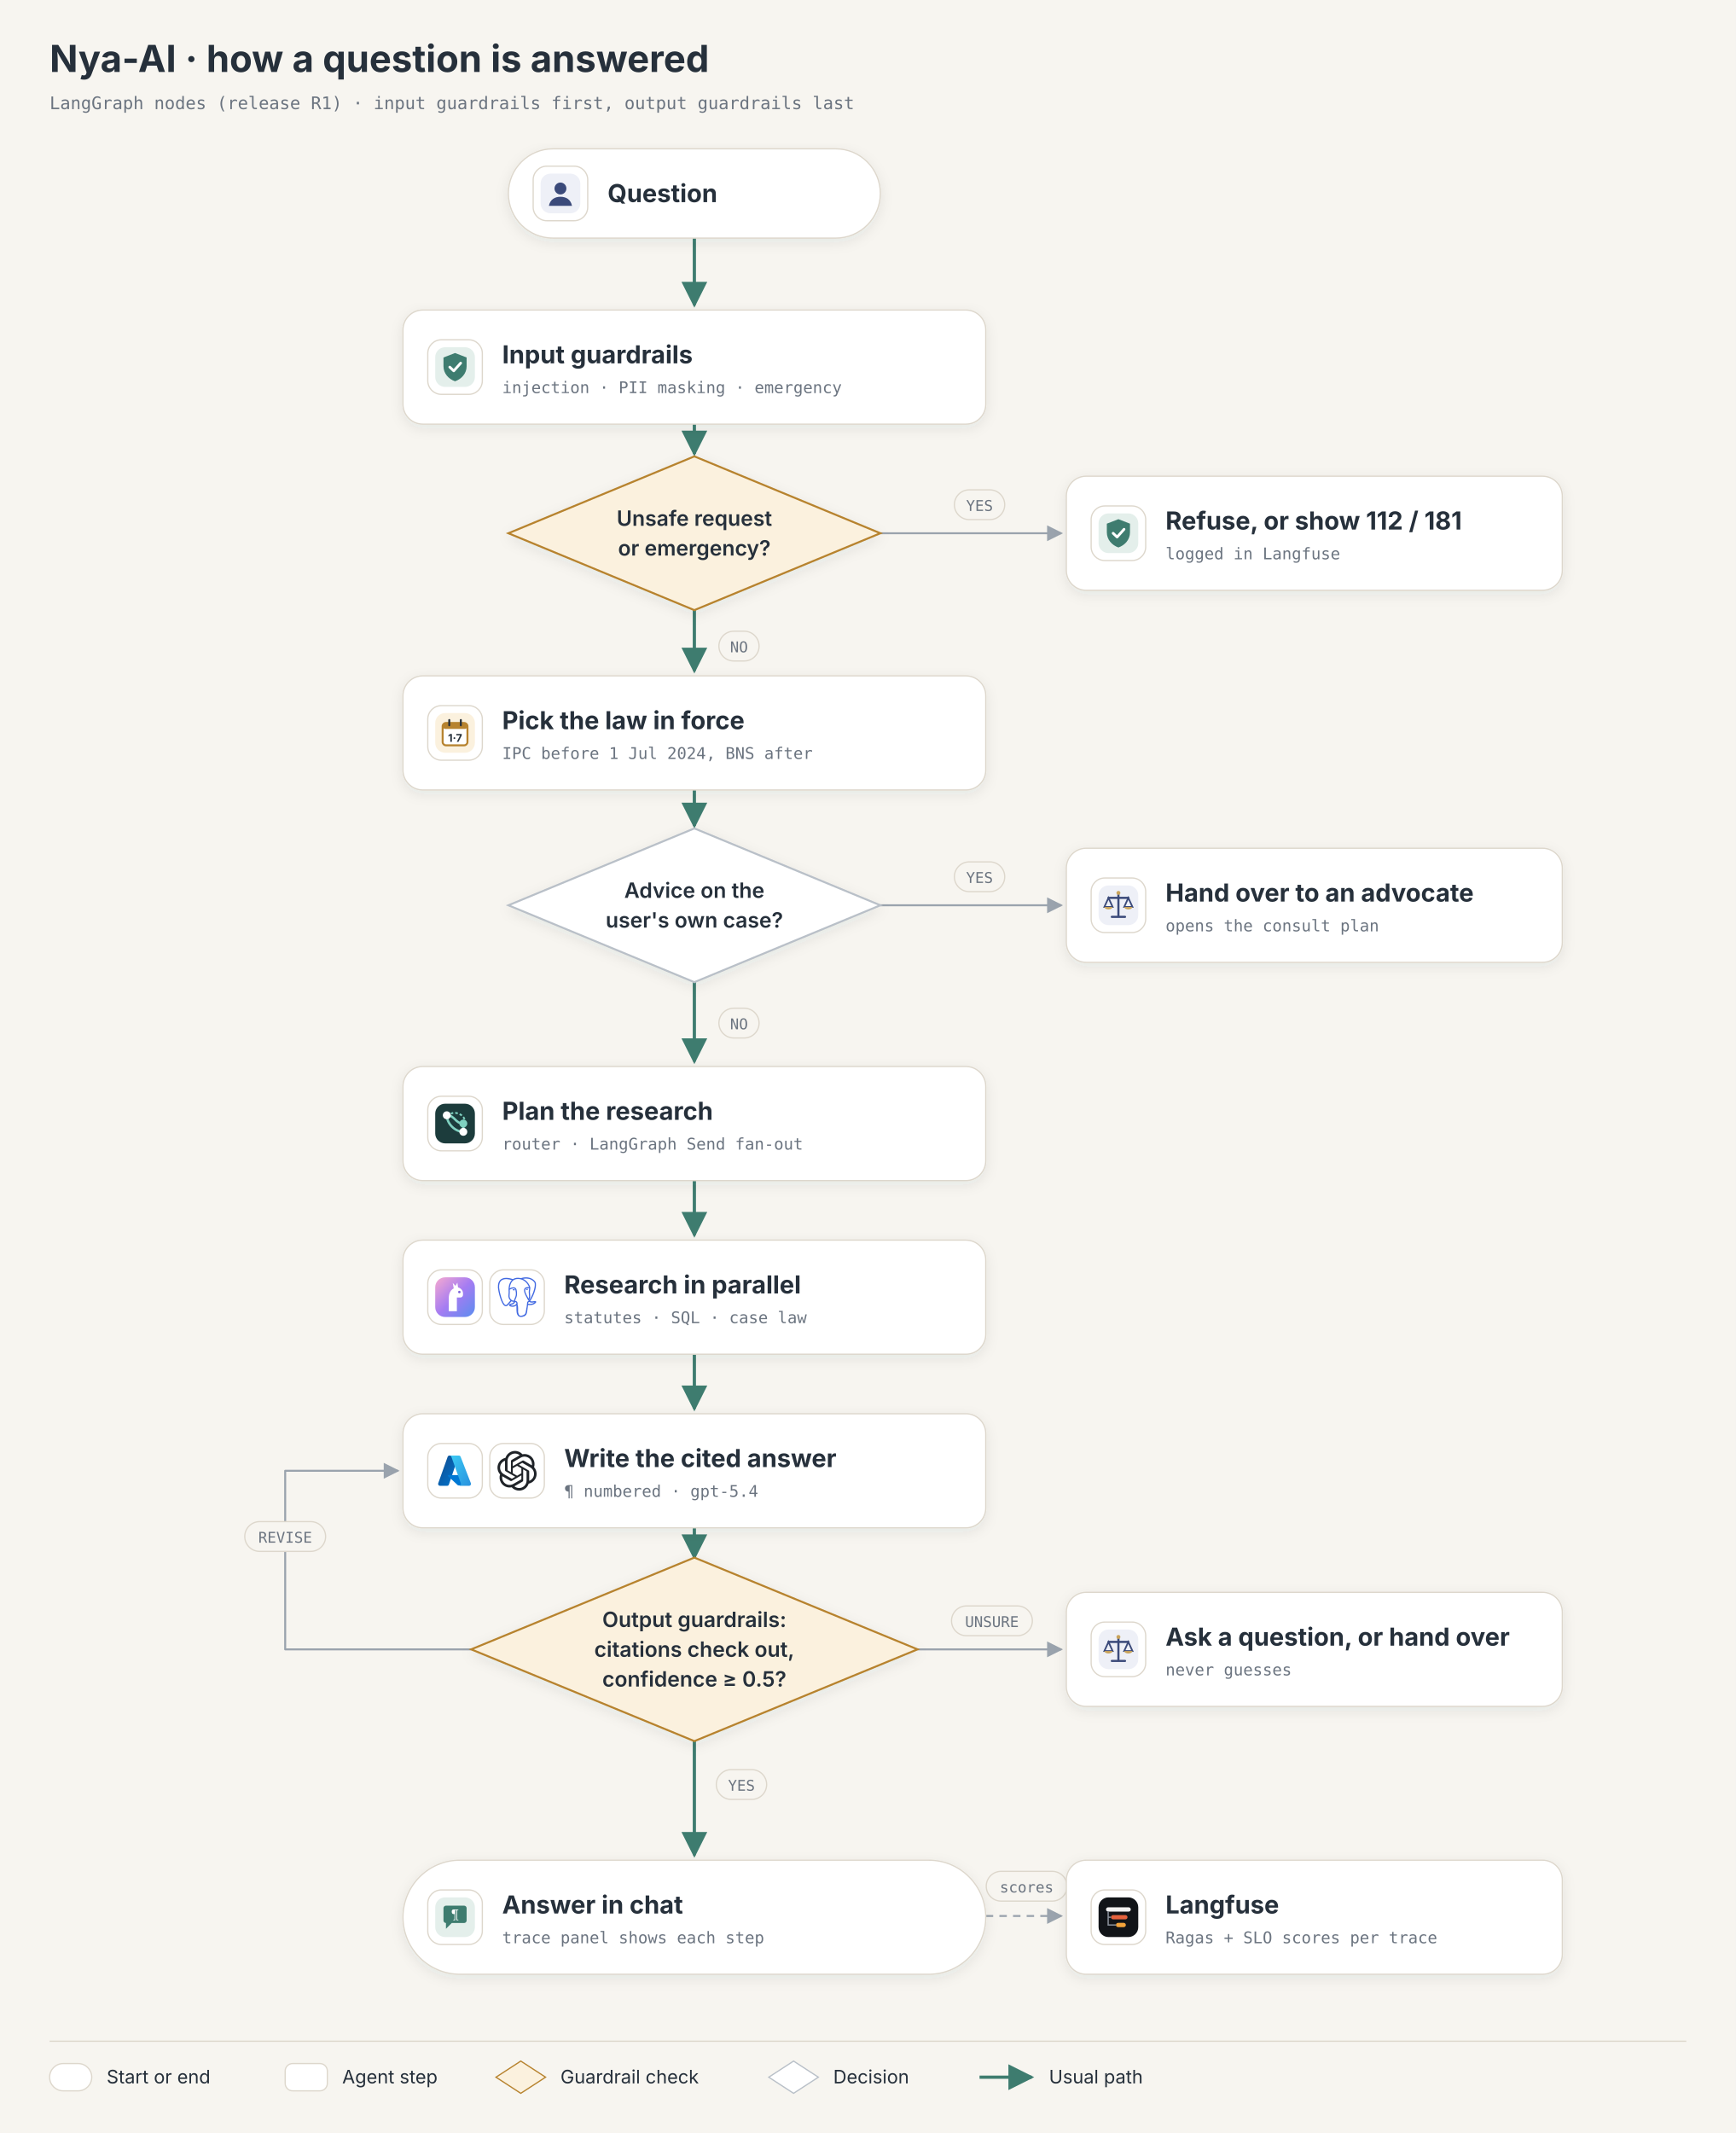
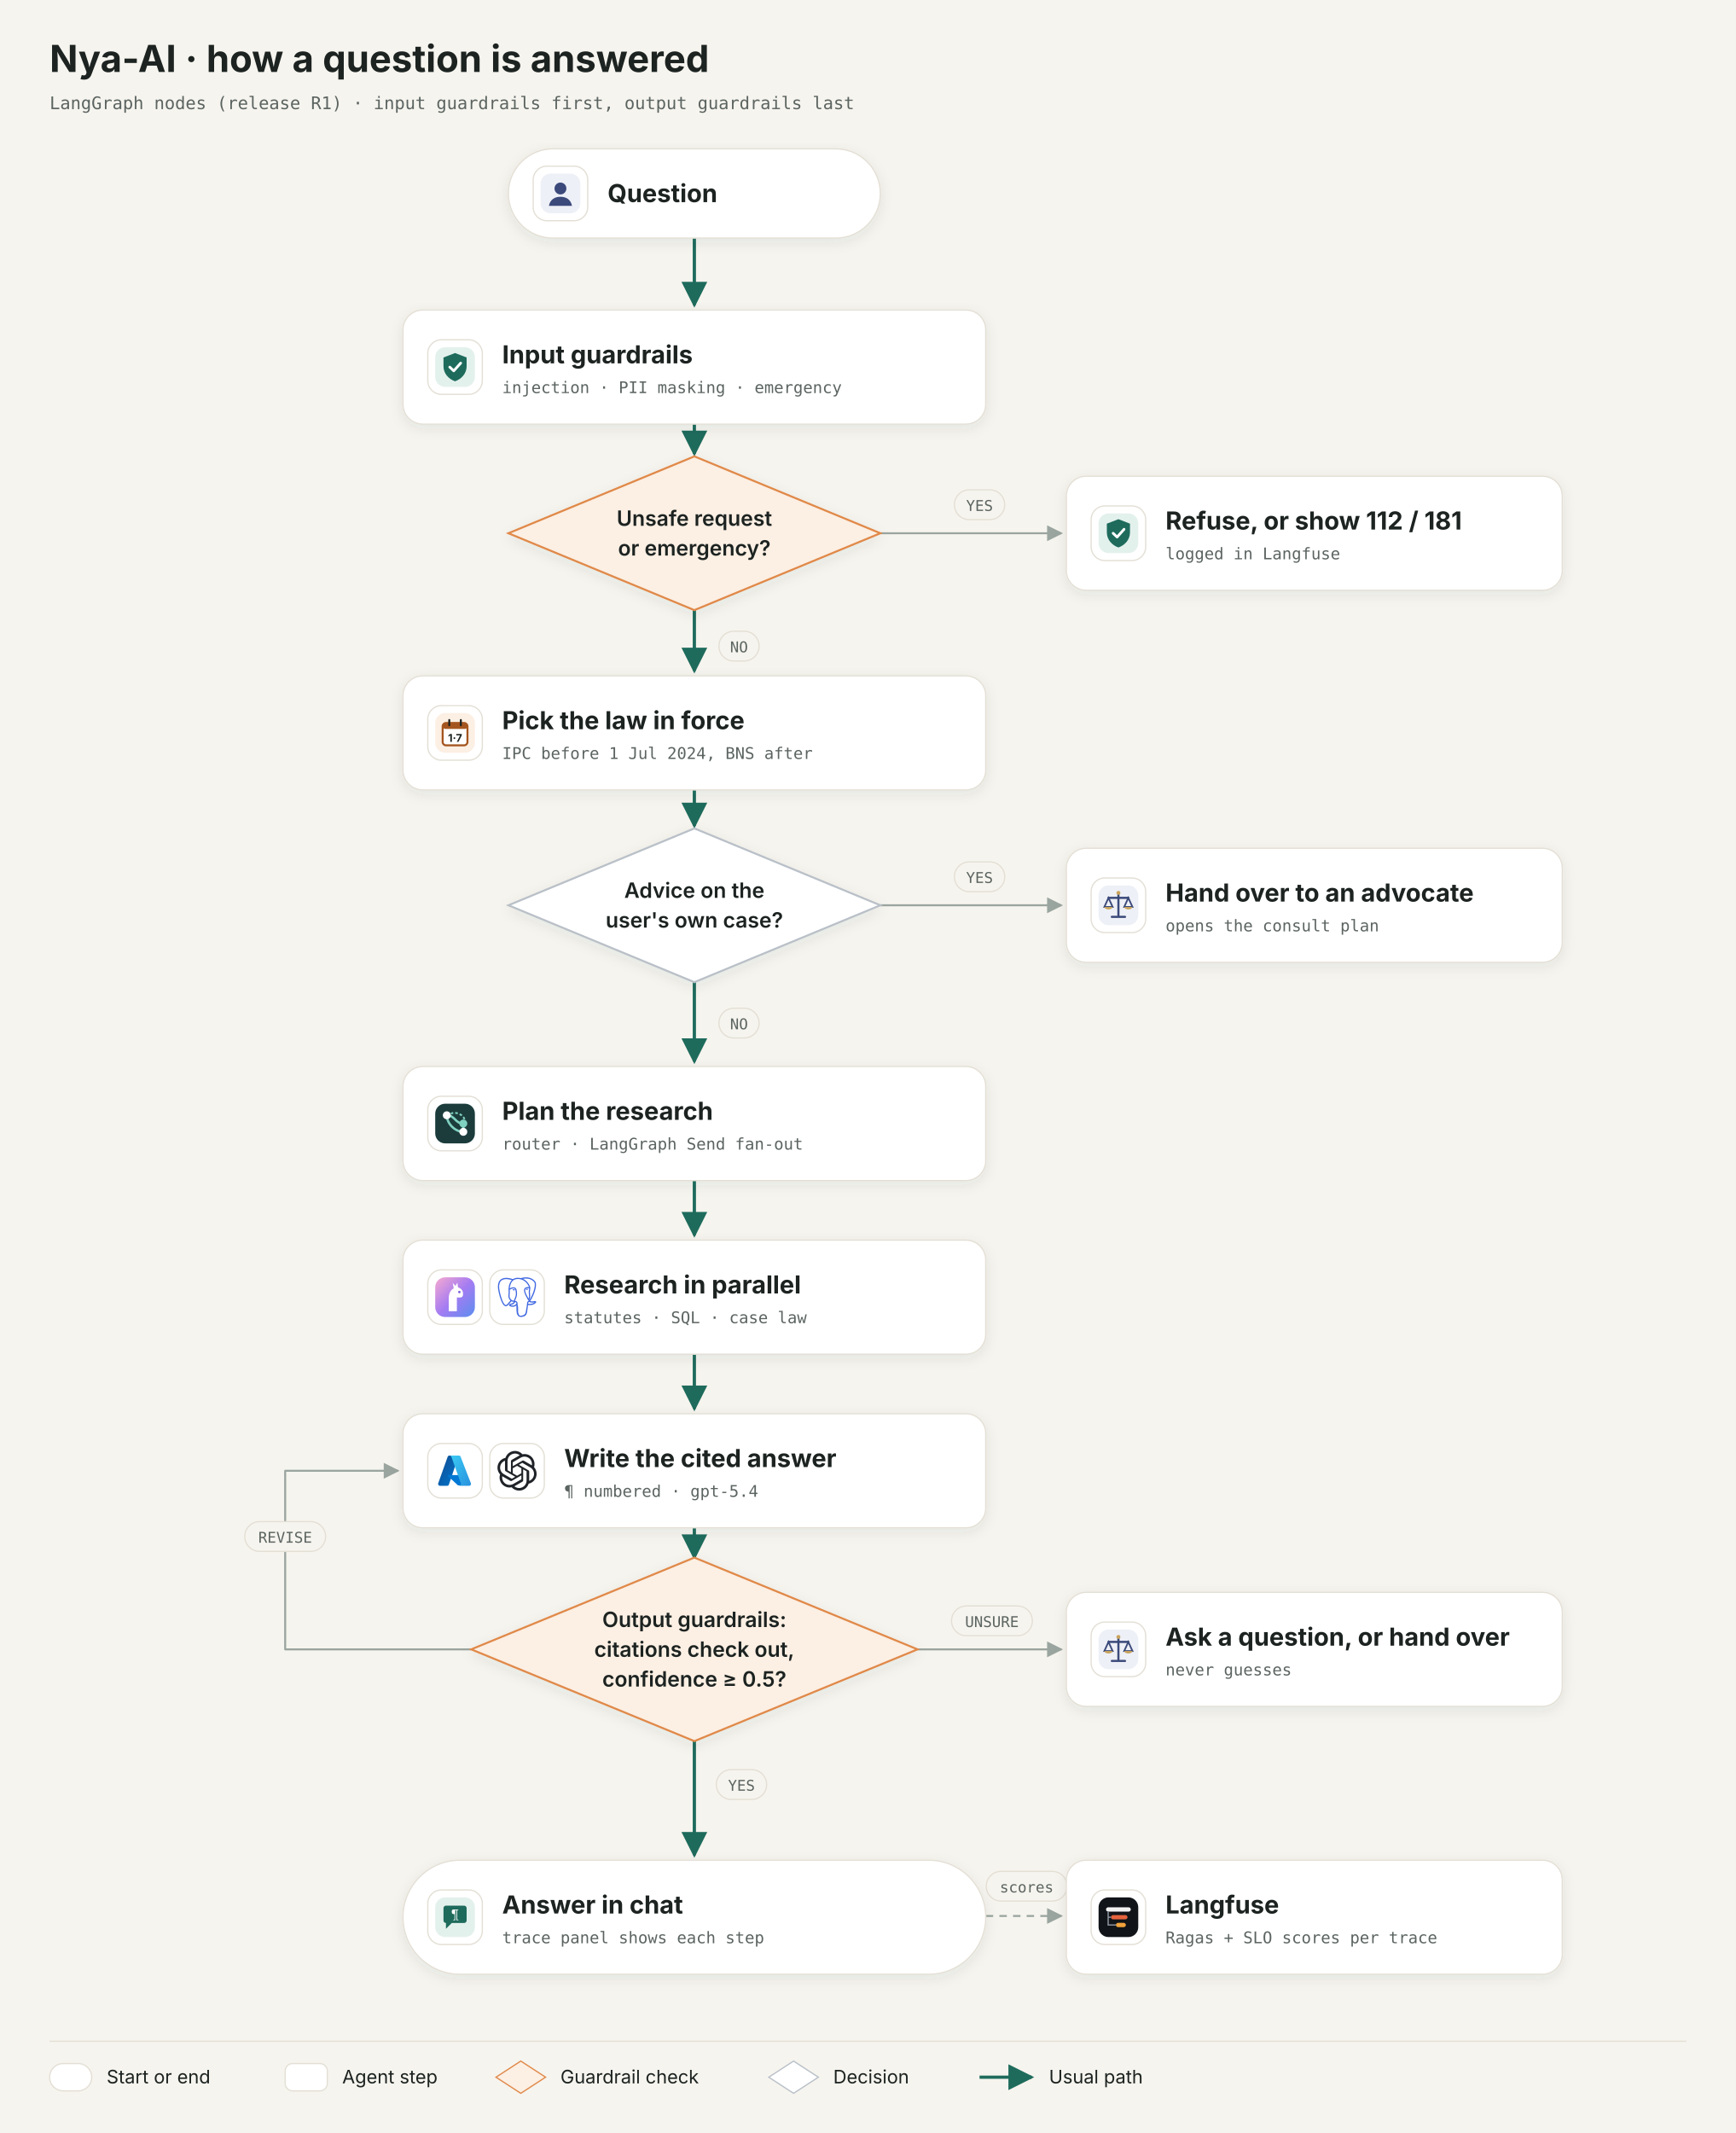
<svg xmlns="http://www.w3.org/2000/svg" viewBox="0 0 1400 1720" width="1400" height="1720" role="img" aria-label="Nya-AI answer workflow">
-   <rect width="1400" height="1720" fill="#F7F5F0" />
+   <rect width="1400" height="1720" fill="#F6F4EE" />
  <defs>
    <filter id="sh" x="-10%" y="-10%" width="120%" height="140%">
      <feDropShadow dx="0" dy="3" stdDeviation="5" flood-color="#2A3440" flood-opacity=".08" />
    </filter>
    <marker id="ah" viewBox="0 0 10 10" refX="9" refY="5" markerWidth="8" markerHeight="8" orient="auto-start-reverse">
-       <path d="M0 0 L10 5 L0 10 Z" fill="#9AA3AD" />
+       <path d="M0 0 L10 5 L0 10 Z" fill="#9AA5A0" />
    </marker>
    <marker id="ahs" viewBox="0 0 10 10" refX="9" refY="5" markerWidth="8" markerHeight="8" orient="auto-start-reverse">
-       <path d="M0 0 L10 5 L0 10 Z" fill="#3E7C6F" />
+       <path d="M0 0 L10 5 L0 10 Z" fill="#1E6B5C" />
    </marker>
  </defs>
-   <text x="40" y="58" font-family="'Figtree', 'Inter', system-ui, sans-serif" font-size="30" font-weight="700" fill="#26303B">Nya-AI · how a question is answered</text>
-   <text x="40" y="88" font-family="'JetBrains Mono', ui-monospace, monospace" font-size="14" fill="#6B7480">LangGraph nodes (release R1) · input guardrails first, output guardrails last</text>
-   <path d="M560,192 L560,246" fill="none" stroke="#3E7C6F" stroke-width="2.6" marker-end="url(#ahs)" stroke-linejoin="round" />
-   <path d="M560,342 L560,366" fill="none" stroke="#3E7C6F" stroke-width="2.6" marker-end="url(#ahs)" stroke-linejoin="round" />
-   <path d="M710,430 L856,430" fill="none" stroke="#9AA3AD" stroke-width="1.6" marker-end="url(#ah)" stroke-linejoin="round" />
-   <rect x="769.7" y="395" width="40.6" height="24" rx="12" fill="#F7F5F0" stroke="#DDD7CC" />
-   <text x="790" y="412" text-anchor="middle" font-family="'JetBrains Mono', ui-monospace, monospace" font-size="12" fill="#6B7480">YES</text>
-   <path d="M560,492 L560,541" fill="none" stroke="#3E7C6F" stroke-width="2.6" marker-end="url(#ahs)" stroke-linejoin="round" />
-   <rect x="579.8" y="509" width="32.4" height="24" rx="12" fill="#F7F5F0" stroke="#DDD7CC" />
-   <text x="596" y="526" text-anchor="middle" font-family="'JetBrains Mono', ui-monospace, monospace" font-size="12" fill="#6B7480">NO</text>
-   <path d="M710,730 L856,730" fill="none" stroke="#9AA3AD" stroke-width="1.6" marker-end="url(#ah)" stroke-linejoin="round" />
-   <rect x="769.7" y="695" width="40.6" height="24" rx="12" fill="#F7F5F0" stroke="#DDD7CC" />
-   <text x="790" y="712" text-anchor="middle" font-family="'JetBrains Mono', ui-monospace, monospace" font-size="12" fill="#6B7480">YES</text>
-   <path d="M560,637 L560,666" fill="none" stroke="#3E7C6F" stroke-width="2.6" marker-end="url(#ahs)" stroke-linejoin="round" />
-   <path d="M560,790 L560,856" fill="none" stroke="#3E7C6F" stroke-width="2.6" marker-end="url(#ahs)" stroke-linejoin="round" />
-   <rect x="579.8" y="813" width="32.4" height="24" rx="12" fill="#F7F5F0" stroke="#DDD7CC" />
-   <text x="596" y="830" text-anchor="middle" font-family="'JetBrains Mono', ui-monospace, monospace" font-size="12" fill="#6B7480">NO</text>
-   <path d="M560,952 L560,996" fill="none" stroke="#3E7C6F" stroke-width="2.6" marker-end="url(#ahs)" stroke-linejoin="round" />
-   <path d="M560,1092 L560,1136" fill="none" stroke="#3E7C6F" stroke-width="2.6" marker-end="url(#ahs)" stroke-linejoin="round" />
-   <path d="M560,1232 L560,1256" fill="none" stroke="#3E7C6F" stroke-width="2.6" marker-end="url(#ahs)" stroke-linejoin="round" />
-   <path d="M380,1330 L230,1330 L230,1186.0 L321.0,1186.0" fill="none" stroke="#9AA3AD" stroke-width="1.6" marker-end="url(#ah)" stroke-linejoin="round" />
-   <rect x="197.4" y="1227" width="65.2" height="24" rx="12" fill="#F7F5F0" stroke="#DDD7CC" />
-   <text x="230" y="1244" text-anchor="middle" font-family="'JetBrains Mono', ui-monospace, monospace" font-size="12" fill="#6B7480">REVISE</text>
-   <path d="M560,1404 L560,1496" fill="none" stroke="#3E7C6F" stroke-width="2.6" marker-end="url(#ahs)" stroke-linejoin="round" />
-   <rect x="577.7" y="1427" width="40.6" height="24" rx="12" fill="#F7F5F0" stroke="#DDD7CC" />
-   <text x="598" y="1444" text-anchor="middle" font-family="'JetBrains Mono', ui-monospace, monospace" font-size="12" fill="#6B7480">YES</text>
-   <path d="M740,1330 L856,1330" fill="none" stroke="#9AA3AD" stroke-width="1.6" marker-end="url(#ah)" stroke-linejoin="round" />
-   <rect x="767.4" y="1295" width="65.2" height="24" rx="12" fill="#F7F5F0" stroke="#DDD7CC" />
-   <text x="800" y="1312" text-anchor="middle" font-family="'JetBrains Mono', ui-monospace, monospace" font-size="12" fill="#6B7480">UNSURE</text>
-   <path d="M795.0,1545 L856,1545" fill="none" stroke="#9AA3AD" stroke-width="1.6" stroke-dasharray="6 5" marker-end="url(#ah)" stroke-linejoin="round" />
-   <rect x="795.4" y="1509" width="65.2" height="24" rx="12" fill="#F7F5F0" stroke="#DDD7CC" />
-   <text x="828" y="1526" text-anchor="middle" font-family="'JetBrains Mono', ui-monospace, monospace" font-size="12" fill="#6B7480">scores</text>
-   <rect x="410.0" y="120" width="300" height="72" rx="36.0" fill="#FFFFFF" stroke="#DDD7CC" filter="url(#sh)" />
+   <text x="40" y="58" font-family="'Figtree', 'Inter', system-ui, sans-serif" font-size="30" font-weight="700" fill="#1C2321">Nya-AI · how a question is answered</text>
+   <text x="40" y="88" font-family="'JetBrains Mono', ui-monospace, monospace" font-size="14" fill="#5B6461">LangGraph nodes (release R1) · input guardrails first, output guardrails last</text>
+   <path d="M560,192 L560,246" fill="none" stroke="#1E6B5C" stroke-width="2.6" marker-end="url(#ahs)" stroke-linejoin="round" />
+   <path d="M560,342 L560,366" fill="none" stroke="#1E6B5C" stroke-width="2.6" marker-end="url(#ahs)" stroke-linejoin="round" />
+   <path d="M710,430 L856,430" fill="none" stroke="#9AA5A0" stroke-width="1.6" marker-end="url(#ah)" stroke-linejoin="round" />
+   <rect x="769.7" y="395" width="40.6" height="24" rx="12" fill="#F6F4EE" stroke="#E3DFD5" />
+   <text x="790" y="412" text-anchor="middle" font-family="'JetBrains Mono', ui-monospace, monospace" font-size="12" fill="#5B6461">YES</text>
+   <path d="M560,492 L560,541" fill="none" stroke="#1E6B5C" stroke-width="2.6" marker-end="url(#ahs)" stroke-linejoin="round" />
+   <rect x="579.8" y="509" width="32.4" height="24" rx="12" fill="#F6F4EE" stroke="#E3DFD5" />
+   <text x="596" y="526" text-anchor="middle" font-family="'JetBrains Mono', ui-monospace, monospace" font-size="12" fill="#5B6461">NO</text>
+   <path d="M710,730 L856,730" fill="none" stroke="#9AA5A0" stroke-width="1.6" marker-end="url(#ah)" stroke-linejoin="round" />
+   <rect x="769.7" y="695" width="40.6" height="24" rx="12" fill="#F6F4EE" stroke="#E3DFD5" />
+   <text x="790" y="712" text-anchor="middle" font-family="'JetBrains Mono', ui-monospace, monospace" font-size="12" fill="#5B6461">YES</text>
+   <path d="M560,637 L560,666" fill="none" stroke="#1E6B5C" stroke-width="2.6" marker-end="url(#ahs)" stroke-linejoin="round" />
+   <path d="M560,790 L560,856" fill="none" stroke="#1E6B5C" stroke-width="2.6" marker-end="url(#ahs)" stroke-linejoin="round" />
+   <rect x="579.8" y="813" width="32.4" height="24" rx="12" fill="#F6F4EE" stroke="#E3DFD5" />
+   <text x="596" y="830" text-anchor="middle" font-family="'JetBrains Mono', ui-monospace, monospace" font-size="12" fill="#5B6461">NO</text>
+   <path d="M560,952 L560,996" fill="none" stroke="#1E6B5C" stroke-width="2.6" marker-end="url(#ahs)" stroke-linejoin="round" />
+   <path d="M560,1092 L560,1136" fill="none" stroke="#1E6B5C" stroke-width="2.6" marker-end="url(#ahs)" stroke-linejoin="round" />
+   <path d="M560,1232 L560,1256" fill="none" stroke="#1E6B5C" stroke-width="2.6" marker-end="url(#ahs)" stroke-linejoin="round" />
+   <path d="M380,1330 L230,1330 L230,1186.0 L321.0,1186.0" fill="none" stroke="#9AA5A0" stroke-width="1.6" marker-end="url(#ah)" stroke-linejoin="round" />
+   <rect x="197.4" y="1227" width="65.2" height="24" rx="12" fill="#F6F4EE" stroke="#E3DFD5" />
+   <text x="230" y="1244" text-anchor="middle" font-family="'JetBrains Mono', ui-monospace, monospace" font-size="12" fill="#5B6461">REVISE</text>
+   <path d="M560,1404 L560,1496" fill="none" stroke="#1E6B5C" stroke-width="2.6" marker-end="url(#ahs)" stroke-linejoin="round" />
+   <rect x="577.7" y="1427" width="40.6" height="24" rx="12" fill="#F6F4EE" stroke="#E3DFD5" />
+   <text x="598" y="1444" text-anchor="middle" font-family="'JetBrains Mono', ui-monospace, monospace" font-size="12" fill="#5B6461">YES</text>
+   <path d="M740,1330 L856,1330" fill="none" stroke="#9AA5A0" stroke-width="1.6" marker-end="url(#ah)" stroke-linejoin="round" />
+   <rect x="767.4" y="1295" width="65.2" height="24" rx="12" fill="#F6F4EE" stroke="#E3DFD5" />
+   <text x="800" y="1312" text-anchor="middle" font-family="'JetBrains Mono', ui-monospace, monospace" font-size="12" fill="#5B6461">UNSURE</text>
+   <path d="M795.0,1545 L856,1545" fill="none" stroke="#9AA5A0" stroke-width="1.6" stroke-dasharray="6 5" marker-end="url(#ah)" stroke-linejoin="round" />
+   <rect x="795.4" y="1509" width="65.2" height="24" rx="12" fill="#F6F4EE" stroke="#E3DFD5" />
+   <text x="828" y="1526" text-anchor="middle" font-family="'JetBrains Mono', ui-monospace, monospace" font-size="12" fill="#5B6461">scores</text>
+   <rect x="410.0" y="120" width="300" height="72" rx="36.0" fill="#FFFFFF" stroke="#E3DFD5" filter="url(#sh)" />
  <g transform="translate(430.0,134.0)">
-     <rect width="44" height="44" rx="11" fill="#FFFFFF" stroke="#DDD7CC" />
+     <rect width="44" height="44" rx="11" fill="#FFFFFF" stroke="#E3DFD5" />
    <g transform="translate(6,6)">
      <g transform="translate(0,0) scale(1.333333)">
        <rect width="24" height="24" rx="6" fill="#EEF0F7" />
        <circle cx="12" cy="9" r="3.6" fill="#3B4A7A" />
        <path d="M5 19.5 C5.8 15.6 8.6 14 12 14 C15.4 14 18.2 15.6 19 19.5 Z" fill="#3B4A7A" />
      </g>
    </g>
  </g>
-   <text x="490.0" y="163.0" font-family="'Figtree', 'Inter', system-ui, sans-serif" font-size="20" font-weight="650" fill="#26303B">Question</text>
-   <rect x="325.0" y="250" width="470" height="92" rx="16" fill="#FFFFFF" stroke="#DDD7CC" filter="url(#sh)" />
+   <text x="490.0" y="163.0" font-family="'Figtree', 'Inter', system-ui, sans-serif" font-size="20" font-weight="650" fill="#1C2321">Question</text>
+   <rect x="325.0" y="250" width="470" height="92" rx="16" fill="#FFFFFF" stroke="#E3DFD5" filter="url(#sh)" />
  <g transform="translate(345.0,274.0)">
-     <rect width="44" height="44" rx="11" fill="#FFFFFF" stroke="#DDD7CC" />
-     <g transform="translate(6,6)">
-       <g transform="translate(0,0) scale(1.333333)">
-         <rect width="24" height="24" rx="6" fill="#E4EFEB" />
-         <path d="M12 3.5 L19 6.2 V11.5 C19 15.8 16 19.2 12 20.6 C8 19.2 5 15.8 5 11.5 V6.2 Z" fill="#3E7C6F" />
+     <rect width="44" height="44" rx="11" fill="#FFFFFF" stroke="#E3DFD5" />
+     <g transform="translate(6,6)">
+       <g transform="translate(0,0) scale(1.333333)">
+         <rect width="24" height="24" rx="6" fill="#E3F1EC" />
+         <path d="M12 3.5 L19 6.2 V11.5 C19 15.8 16 19.2 12 20.6 C8 19.2 5 15.8 5 11.5 V6.2 Z" fill="#1E6B5C" />
        <path d="M8.8 12 L11.2 14.3 L15.4 9.6" stroke="#FFFFFF" stroke-width="1.6" fill="none" stroke-linecap="round" stroke-linejoin="round" />
      </g>
    </g>
  </g>
-   <text x="405.0" y="293.0" font-family="'Figtree', 'Inter', system-ui, sans-serif" font-size="20" font-weight="650" fill="#26303B">Input guardrails</text>
-   <text x="405.0" y="317.0" font-family="'JetBrains Mono', ui-monospace, monospace" font-size="13" fill="#6B7480">injection · PII masking · emergency</text>
-   <polygon points="560,368.0 710.0,430 560,492.0 410.0,430" fill="#FBF1DE" stroke="#B7832F" stroke-width="1.6" filter="url(#sh)" />
-   <text x="560" y="424" text-anchor="middle" font-family="'Figtree', 'Inter', system-ui, sans-serif" font-size="17" font-weight="600" fill="#26303B">Unsafe request</text>
-   <text x="560" y="448" text-anchor="middle" font-family="'Figtree', 'Inter', system-ui, sans-serif" font-size="17" font-weight="600" fill="#26303B">or emergency?</text>
-   <rect x="325.0" y="545" width="470" height="92" rx="16" fill="#FFFFFF" stroke="#DDD7CC" filter="url(#sh)" />
+   <text x="405.0" y="293.0" font-family="'Figtree', 'Inter', system-ui, sans-serif" font-size="20" font-weight="650" fill="#1C2321">Input guardrails</text>
+   <text x="405.0" y="317.0" font-family="'JetBrains Mono', ui-monospace, monospace" font-size="13" fill="#5B6461">injection · PII masking · emergency</text>
+   <polygon points="560,368.0 710.0,430 560,492.0 410.0,430" fill="#FCEFE3" stroke="#E0894A" stroke-width="1.6" filter="url(#sh)" />
+   <text x="560" y="424" text-anchor="middle" font-family="'Figtree', 'Inter', system-ui, sans-serif" font-size="17" font-weight="600" fill="#1C2321">Unsafe request</text>
+   <text x="560" y="448" text-anchor="middle" font-family="'Figtree', 'Inter', system-ui, sans-serif" font-size="17" font-weight="600" fill="#1C2321">or emergency?</text>
+   <rect x="325.0" y="545" width="470" height="92" rx="16" fill="#FFFFFF" stroke="#E3DFD5" filter="url(#sh)" />
  <g transform="translate(345.0,569.0)">
-     <rect width="44" height="44" rx="11" fill="#FFFFFF" stroke="#DDD7CC" />
-     <g transform="translate(6,6)">
-       <g transform="translate(0,0) scale(1.333333)">
-         <rect width="24" height="24" rx="6" fill="#FBF1DE" />
-         <rect x="4.5" y="6" width="15" height="13.5" rx="2" fill="#FFFFFF" stroke="#B7832F" stroke-width="1.2" />
-         <rect x="4.5" y="6" width="15" height="3.6" rx="1.6" fill="#B7832F" />
-         <line x1="8.5" y1="4.2" x2="8.5" y2="7.4" stroke="#26303B" stroke-width="1.2" stroke-linecap="round" />
-         <line x1="15.5" y1="4.2" x2="15.5" y2="7.4" stroke="#26303B" stroke-width="1.2" stroke-linecap="round" />
-         <text x="12" y="17.4" text-anchor="middle" font-family="'Figtree', 'Inter', system-ui, sans-serif" font-size="6.5" font-weight="700" fill="#26303B">1·7</text>
-       </g>
-     </g>
-   </g>
-   <text x="405.0" y="588.0" font-family="'Figtree', 'Inter', system-ui, sans-serif" font-size="20" font-weight="650" fill="#26303B">Pick the law in force</text>
-   <text x="405.0" y="612.0" font-family="'JetBrains Mono', ui-monospace, monospace" font-size="13" fill="#6B7480">IPC before 1 Jul 2024, BNS after</text>
+     <rect width="44" height="44" rx="11" fill="#FFFFFF" stroke="#E3DFD5" />
+     <g transform="translate(6,6)">
+       <g transform="translate(0,0) scale(1.333333)">
+         <rect width="24" height="24" rx="6" fill="#FCEFE3" />
+         <rect x="4.5" y="6" width="15" height="13.5" rx="2" fill="#FFFFFF" stroke="#A4551F" stroke-width="1.2" />
+         <rect x="4.5" y="6" width="15" height="3.6" rx="1.6" fill="#A4551F" />
+         <line x1="8.5" y1="4.2" x2="8.5" y2="7.4" stroke="#1C2321" stroke-width="1.2" stroke-linecap="round" />
+         <line x1="15.5" y1="4.2" x2="15.5" y2="7.4" stroke="#1C2321" stroke-width="1.2" stroke-linecap="round" />
+         <text x="12" y="17.4" text-anchor="middle" font-family="'Figtree', 'Inter', system-ui, sans-serif" font-size="6.5" font-weight="700" fill="#1C2321">1·7</text>
+       </g>
+     </g>
+   </g>
+   <text x="405.0" y="588.0" font-family="'Figtree', 'Inter', system-ui, sans-serif" font-size="20" font-weight="650" fill="#1C2321">Pick the law in force</text>
+   <text x="405.0" y="612.0" font-family="'JetBrains Mono', ui-monospace, monospace" font-size="13" fill="#5B6461">IPC before 1 Jul 2024, BNS after</text>
  <polygon points="560,668.0 710.0,730 560,792.0 410.0,730" fill="#FFFFFF" stroke="#B9C0C8" stroke-width="1.6" filter="url(#sh)" />
-   <text x="560" y="724" text-anchor="middle" font-family="'Figtree', 'Inter', system-ui, sans-serif" font-size="17" font-weight="600" fill="#26303B">Advice on the</text>
-   <text x="560" y="748" text-anchor="middle" font-family="'Figtree', 'Inter', system-ui, sans-serif" font-size="17" font-weight="600" fill="#26303B">user's own case?</text>
-   <rect x="325.0" y="860" width="470" height="92" rx="16" fill="#FFFFFF" stroke="#DDD7CC" filter="url(#sh)" />
+   <text x="560" y="724" text-anchor="middle" font-family="'Figtree', 'Inter', system-ui, sans-serif" font-size="17" font-weight="600" fill="#1C2321">Advice on the</text>
+   <text x="560" y="748" text-anchor="middle" font-family="'Figtree', 'Inter', system-ui, sans-serif" font-size="17" font-weight="600" fill="#1C2321">user's own case?</text>
+   <rect x="325.0" y="860" width="470" height="92" rx="16" fill="#FFFFFF" stroke="#E3DFD5" filter="url(#sh)" />
  <g transform="translate(345.0,884.0)">
-     <rect width="44" height="44" rx="11" fill="#FFFFFF" stroke="#DDD7CC" />
+     <rect width="44" height="44" rx="11" fill="#FFFFFF" stroke="#E3DFD5" />
    <g transform="translate(6,6)">
      <g transform="translate(0,0) scale(1.333333)">
        <rect width="24" height="24" rx="6" fill="#1C3C3C" />
        <path d="M7 7 C12 7 12 12 17 12 M7 7 C7 12 12 17 17 17 M17 12 L17 17" stroke="#7FD1C0" stroke-width="1.4" fill="none" />
        <path d="M17 12 C20 9 14 4 9.5 6" stroke="#7FD1C0" stroke-width="1.1" fill="none" stroke-dasharray="1.6 1.2" />
        <circle cx="7" cy="7" r="2.4" fill="#FFFFFF" />
        <circle cx="17" cy="12" r="2.4" fill="#7FD1C0" />
        <circle cx="17" cy="17" r="2.4" fill="#FFFFFF" />
      </g>
    </g>
  </g>
-   <text x="405.0" y="903.0" font-family="'Figtree', 'Inter', system-ui, sans-serif" font-size="20" font-weight="650" fill="#26303B">Plan the research</text>
-   <text x="405.0" y="927.0" font-family="'JetBrains Mono', ui-monospace, monospace" font-size="13" fill="#6B7480">router · LangGraph Send fan-out</text>
+   <text x="405.0" y="903.0" font-family="'Figtree', 'Inter', system-ui, sans-serif" font-size="20" font-weight="650" fill="#1C2321">Plan the research</text>
+   <text x="405.0" y="927.0" font-family="'JetBrains Mono', ui-monospace, monospace" font-size="13" fill="#5B6461">router · LangGraph Send fan-out</text>
  <g>
-     <rect x="325.0" y="1000" width="470" height="92" rx="16" fill="#FFFFFF" stroke="#DDD7CC" filter="url(#sh)" />
-     <text x="455.0" y="1043.0" font-family="'Figtree', 'Inter', system-ui, sans-serif" font-size="20" font-weight="650" fill="#26303B">Research in parallel</text>
-     <text x="455.0" y="1067.0" font-family="'JetBrains Mono', ui-monospace, monospace" font-size="13" fill="#6B7480">statutes · SQL · case law</text>
+     <rect x="325.0" y="1000" width="470" height="92" rx="16" fill="#FFFFFF" stroke="#E3DFD5" filter="url(#sh)" />
+     <text x="455.0" y="1043.0" font-family="'Figtree', 'Inter', system-ui, sans-serif" font-size="20" font-weight="650" fill="#1C2321">Research in parallel</text>
+     <text x="455.0" y="1067.0" font-family="'JetBrains Mono', ui-monospace, monospace" font-size="13" fill="#5B6461">statutes · SQL · case law</text>
    <g transform="translate(345.0,1024)">
      <g transform="translate(0,0)">
-         <rect width="44" height="44" rx="11" fill="#FFFFFF" stroke="#DDD7CC" />
+         <rect width="44" height="44" rx="11" fill="#FFFFFF" stroke="#E3DFD5" />
        <g transform="translate(6,6)">
          <g transform="translate(0,0) scale(1.333333)">
            <defs>
              <linearGradient id="llW" x1="0" y1="0" x2="1" y2="1">
                <stop offset="0" stop-color="#F6A9D0" />
                <stop offset=".5" stop-color="#A57CF2" />
                <stop offset="1" stop-color="#5B8DEF" />
              </linearGradient>
            </defs>
            <rect width="24" height="24" rx="6" fill="url(#llW)" />
            <path d="M8.2 20.5 V12.6 C8.2 9.6 9.4 7.6 11.2 6.7 L10.6 3.4 L12.3 5.2 L13.4 3.2 L13.8 6.1 C15.6 6.6 16.8 8 16.8 9.7 V10.6 C16.8 11.5 16.1 12.2 15.2 12.2 H13.1 V20.5 Z" fill="#FFFFFF" />
            <circle cx="14.6" cy="8.9" r=".75" fill="#7B61D9" />
          </g>
        </g>
      </g>
      <g transform="translate(50,0)">
-         <rect width="44" height="44" rx="11" fill="#FFFFFF" stroke="#DDD7CC" />
+         <rect width="44" height="44" rx="11" fill="#FFFFFF" stroke="#E3DFD5" />
        <g transform="translate(6,6)">
          <g transform="translate(0,0) scale(1.333333)">
            <path d="M23.559 14.723a.527.527 0 0 0-.056-.119c-.139-.263-.477-.342-1.007-.232-1.653.341-2.293.131-2.526-.019 1.342-2.048 2.445-4.522 3.041-6.83.271-1.051.798-3.524.122-4.732a1.564 1.564 0 0 0-.151-.235C21.693.909 19.801.025 17.51.001c-1.495-.016-2.771.346-3.116.479a9.449 9.449 0 0 0-.516-.082 8.044 8.044 0 0 0-1.311-.128c-1.182-.018-2.204.264-3.05.841-.857-.321-4.789-1.645-7.222.079C.936 2.153.309 3.873.43 6.304c.041.818.507 3.334 1.242 5.744.46 1.506.939 2.702 1.433 3.582.553.994 1.126 1.593 1.714 1.79.447.149 1.133.144 1.858-.728.801-.964 1.59-1.826 1.945-2.207.435.235.906.362 1.39.377a.057.057 0 0 0 0.0.004 11.031 11.031 0 0 0-.247.305c-.339.43-.409.52-1.5.744-.31.064-1.134.234-1.146.811-.003.122.033.231.092.327.227.423.922.61 1.015.633 1.335.334 2.504.092 3.371-.679-.017 2.231.077 4.417.345 5.087.221.553.762 1.905 2.469 1.904.251 0 .526-.029.83-.094 1.782-.382 2.556-1.17 2.855-2.906.15-.871.402-2.875.539-4.101.017-.07.036-.121.057-.136.001-.001.07-.047.427.031a.367.367 0 0 0 .044.007l.254.022.015.001c.847.038 1.911-.143 2.531-.431.644-.299 1.806-1.032 1.595-1.67zM2.371 11.877c-.744-2.436-1.178-4.885-1.212-5.572-.109-2.171.417-3.683 1.562-4.493 1.837-1.299 4.84-.541 6.108-.13-.003.003-.007.006-.01.009-2.024 2.044-1.976 5.536-1.971 5.75-0.0.082.007.199.016.359.035.587.1 1.68-.073 2.918-.161 1.15.194 2.276.973 3.089.081.084.165.163.252.237-.347.371-1.1 1.193-1.903 2.158-.568.682-.96.552-1.089.509-.392-.131-.813-.587-1.238-1.322-.48-.839-.964-2.032-1.415-3.513zm6.007 5.087c-.171-.043-.327-.113-.432-.177.089-.039.237-.09.483-.141 1.283-.264 1.482-.451 1.914-1.0.099-.126.212-.269.367-.443a.355.355 0 0 0 .074-.13c.171-.151.272-.11.437-.042.156.065.308.26.369.475.029.102.062.294-.045.444-.904 1.266-2.222 1.249-3.168 1.013zm2.094-3.988-.052.141c-.133.357-.257.688-.333 1.003-.667-.002-1.317-.287-1.81-.802-.628-.655-.913-1.566-.782-2.5.183-1.308.115-2.447.079-3.059-.005-.086-.009-.161-.012-.22.296-.262 1.666-.996 2.643-.772.446.102.718.406.831.928.585 2.704.077 3.831-.33 4.736-.084.187-.163.363-.231.545zm7.364 4.572c-.017.177-.036.376-.062.596l-.146.438a.355.355 0 0 0-.018.108c-.006.475-.054.649-.115.869-.063.229-.135.489-.179 1.058-.11 1.414-.878 2.227-2.417 2.557-1.516.325-1.784-.497-2.021-1.222a6.582 6.582 0 0 0-.077-.227c-.215-.586-.191-1.412-.157-2.555.017-.561-.025-1.901-.33-2.646.004-.293.011-.591.019-.892a.353.353 0 0 0-.015-.113 1.493 1.493 0 0 0-.044-.208c-.123-.428-.421-.787-.78-.935-.142-.059-.404-.167-.718-.087.067-.276.183-.588.309-.925l.053-.142c.059-.16.134-.326.213-.501.426-.948 1.011-2.245.377-5.177-.237-1.098-1.03-1.634-2.232-1.51-.721.075-1.38.365-1.709.532a5.672 5.672 0 0 0-.196.104c.092-1.106.439-3.174 1.736-4.482a4.031 4.031 0 0 1 .303-.276.353.353 0 0 0 .145-.064c.752-.571 1.694-.851 2.802-.833.409.007.802.034 1.174.081 1.939.354 3.244 1.447 4.036 2.383.814.962 1.255 1.931 1.431 2.454-1.323-.135-2.223.127-2.68.779-.993 1.419.543 4.173 1.281 5.496.135.243.252.452.289.541.24.583.551.971.779 1.255.07.087.137.171.189.245-.401.116-1.121.383-1.055 1.717-.012.156-.042.447-.083.815-.046.208-.07.46-.099.766zm.89-1.621c-.041-.832.269-.918.597-1.01a2.857 2.857 0 0 0 .135-.041 1.202 1.202 0 0 0 .134.103c.57.377 1.582.421 3.007.134-.202.177-.519.399-.953.601-.41.19-1.096.333-1.747.364-.72.034-1.086-.081-1.172-.151zm.57-9.271c-.006.351-.054.669-.105 1.002-.055.358-.112.727-.126 1.176-.014.437.04.891.093 1.33.107.887.216 1.8-.207 2.701a3.527 3.527 0 0 1-.188-.386c-.053-.128-.167-.333-.325-.616-.616-1.104-2.057-3.69-1.319-4.745.38-.543 1.341-.566 2.178-.463zm.228 7.014a12.376 12.376 0 0 0-.085-.107l-.035-.044c.726-1.2.584-2.386.458-3.438-.052-.432-.101-.84-.088-1.223.013-.406.067-.754.118-1.091.064-.415.129-.844.111-1.351.013-.053.019-.116.012-.19-.046-.485-.6-1.938-1.729-3.253-.608-.707-1.49-1.497-2.689-2.039.525-.107 1.233-.203 2.024-.186 2.051.046 3.675.814 4.824 2.282a.908.908 0 0 1 .067.1c.723 1.356-.276 6.275-2.987 10.54zm-8.817-6.116c-.025.179-.309.422-.621.422a.582.582 0 0 1-.081-.006c-.187-.026-.377-.144-.506-.316-.046-.06-.12-.178-.105-.284.005-.04.026-.099.092-.149.118-.089.352-.123.61-.087.316.044.643.194.611.419zm7.931-.411c.011.079-.049.201-.153.31-.068.072-.212.196-.408.223a.546.546 0 0 1-.075.005c-.293 0-.541-.234-.561-.372-.024-.176.264-.311.561-.352.297-.041.611.009.636.185z" fill="#4169E1" />
          </g>
        </g>
      </g>
    </g>
  </g>
  <g>
-     <rect x="325.0" y="1140" width="470" height="92" rx="16" fill="#FFFFFF" stroke="#DDD7CC" filter="url(#sh)" />
-     <text x="455.0" y="1183.0" font-family="'Figtree', 'Inter', system-ui, sans-serif" font-size="20" font-weight="650" fill="#26303B">Write the cited answer</text>
-     <text x="455.0" y="1207.0" font-family="'JetBrains Mono', ui-monospace, monospace" font-size="13" fill="#6B7480">¶ numbered · gpt-5.4</text>
+     <rect x="325.0" y="1140" width="470" height="92" rx="16" fill="#FFFFFF" stroke="#E3DFD5" filter="url(#sh)" />
+     <text x="455.0" y="1183.0" font-family="'Figtree', 'Inter', system-ui, sans-serif" font-size="20" font-weight="650" fill="#1C2321">Write the cited answer</text>
+     <text x="455.0" y="1207.0" font-family="'JetBrains Mono', ui-monospace, monospace" font-size="13" fill="#5B6461">¶ numbered · gpt-5.4</text>
    <g transform="translate(345.0,1164)">
      <g transform="translate(0,0)">
-         <rect width="44" height="44" rx="11" fill="#FFFFFF" stroke="#DDD7CC" />
+         <rect width="44" height="44" rx="11" fill="#FFFFFF" stroke="#E3DFD5" />
        <g transform="translate(6,6)">
          <g transform="translate(0,0) scale(1.333333)">
            <defs>
              <linearGradient id="azW" x1="0" y1="0" x2="1" y2="1">
                <stop offset="0" stop-color="#114A8B" />
                <stop offset="1" stop-color="#0078D4" />
              </linearGradient>
              <linearGradient id="azWb" x1="0" y1="0" x2="1" y2="1">
                <stop offset="0" stop-color="#3CCBF4" />
                <stop offset="1" stop-color="#2892DF" />
              </linearGradient>
            </defs>
            <path d="M8.6 2.8 H14.2 L8.3 20.3 C8.15 20.8 7.7 21.1 7.2 21.1 H2.9 C2.1 21.1 1.55 20.3 1.8 19.6 L7.5 3.6 C7.65 3.1 8.1 2.8 8.6 2.8 Z" fill="url(#azW)" />
            <path d="M16.9 14.6 H8.1 C7.75 14.6 7.6 15.05 7.85 15.3 L13.5 20.6 C13.7 20.75 13.9 20.85 14.15 20.85 H19.1 Z" fill="#0078D4" />
            <path d="M15.4 3.6 C15.25 3.1 14.8 2.8 14.3 2.8 H8.7 C9.2 2.8 9.65 3.1 9.8 3.6 L15.5 19.6 C15.75 20.3 15.2 21.1 14.4 21.1 H20.5 C21.3 21.1 21.85 20.3 21.6 19.6 Z" fill="url(#azWb)" />
          </g>
        </g>
      </g>
      <g transform="translate(50,0)">
-         <rect width="44" height="44" rx="11" fill="#FFFFFF" stroke="#DDD7CC" />
+         <rect width="44" height="44" rx="11" fill="#FFFFFF" stroke="#E3DFD5" />
        <g transform="translate(6,6)">
          <g transform="translate(0,0) scale(1.333333)">
            <path d="M22.282 9.821a5.985 5.985 0 0 0-.516-4.911 6.046 6.046 0 0 0-6.51-2.9A6.065 6.065 0 0 0 4.981 4.182a5.985 5.985 0 0 0-3.998 2.9 6.046 6.046 0 0 0 .743 7.097 5.98 5.98 0 0 0 .511 4.911 6.051 6.051 0 0 0 6.515 2.9A5.985 5.985 0 0 0 13.26 24a6.056 6.056 0 0 0 5.772-4.206 5.989 5.989 0 0 0 3.998-2.9 6.056 6.056 0 0 0-.748-7.073zm-9.022 12.608a4.476 4.476 0 0 1-2.876-1.041l.142-.08 4.778-2.758a.795.795 0 0 0 .393-.681v-6.737l2.02 1.169a.071.071 0 0 1 .038.052v5.583a4.504 4.504 0 0 1-4.495 4.494zm-9.661-4.125a4.471 4.471 0 0 1-.535-3.014l.142.085 4.783 2.758a.771.771 0 0 0 .781 0l5.843-3.369v2.332a.08.08 0 0 1-.033.061L9.74 19.95a4.499 4.499 0 0 1-6.141-1.646zM2.341 7.896a4.485 4.485 0 0 1 2.365-1.973V11.6a.766.766 0 0 0 .388.676l5.814 3.354-2.02 1.169a.076.076 0 0 1-.071 0l-4.83-2.787A4.504 4.504 0 0 1 2.341 7.872zm16.596 3.856L13.104 8.364 15.119 7.2a.076.076 0 0 1 .071 0l4.83 2.791a4.494 4.494 0 0 1-.676 8.104v-5.677a.79.79 0 0 0-.407-.667zm2.011-3.023l-.142-.085-4.774-2.782a.776.776 0 0 0-.785 0L9.409 9.23V6.897a.066.066 0 0 1 .028-.061l4.83-2.787a4.499 4.499 0 0 1 6.68 4.66zM8.306 12.863l-2.02-1.164a.08.08 0 0 1-.038-.057V6.074a4.499 4.499 0 0 1 7.376-3.454l-.142.081L8.704 5.459a.795.795 0 0 0-.393.681zm1.098-2.365l2.602-1.5 2.607 1.5v2.999l-2.597 1.5-2.607-1.5Z" fill="#1F2328" />
          </g>
        </g>
      </g>
    </g>
  </g>
-   <polygon points="560,1256.0 740.0,1330 560,1404.0 380.0,1330" fill="#FBF1DE" stroke="#B7832F" stroke-width="1.6" filter="url(#sh)" />
-   <text x="560" y="1312" text-anchor="middle" font-family="'Figtree', 'Inter', system-ui, sans-serif" font-size="17" font-weight="600" fill="#26303B">Output guardrails:</text>
-   <text x="560" y="1336" text-anchor="middle" font-family="'Figtree', 'Inter', system-ui, sans-serif" font-size="17" font-weight="600" fill="#26303B">citations check out,</text>
-   <text x="560" y="1360" text-anchor="middle" font-family="'Figtree', 'Inter', system-ui, sans-serif" font-size="17" font-weight="600" fill="#26303B">confidence ≥ 0.5?</text>
-   <rect x="325.0" y="1500" width="470" height="92" rx="46.0" fill="#FFFFFF" stroke="#DDD7CC" filter="url(#sh)" />
+   <polygon points="560,1256.0 740.0,1330 560,1404.0 380.0,1330" fill="#FCEFE3" stroke="#E0894A" stroke-width="1.6" filter="url(#sh)" />
+   <text x="560" y="1312" text-anchor="middle" font-family="'Figtree', 'Inter', system-ui, sans-serif" font-size="17" font-weight="600" fill="#1C2321">Output guardrails:</text>
+   <text x="560" y="1336" text-anchor="middle" font-family="'Figtree', 'Inter', system-ui, sans-serif" font-size="17" font-weight="600" fill="#1C2321">citations check out,</text>
+   <text x="560" y="1360" text-anchor="middle" font-family="'Figtree', 'Inter', system-ui, sans-serif" font-size="17" font-weight="600" fill="#1C2321">confidence ≥ 0.5?</text>
+   <rect x="325.0" y="1500" width="470" height="92" rx="46.0" fill="#FFFFFF" stroke="#E3DFD5" filter="url(#sh)" />
  <g transform="translate(345.0,1524.0)">
-     <rect width="44" height="44" rx="11" fill="#FFFFFF" stroke="#DDD7CC" />
-     <g transform="translate(6,6)">
-       <g transform="translate(0,0) scale(1.333333)">
-         <rect width="24" height="24" rx="6" fill="#E4EFEB" />
-         <path d="M5 6.5 C5 5.7 5.7 5 6.5 5 H17.5 C18.3 5 19 5.7 19 6.5 V14 C19 14.8 18.3 15.5 17.5 15.5 H10 L6.5 19 V15.5 C5.7 15.5 5 14.8 5 14 Z" fill="#3E7C6F" />
+     <rect width="44" height="44" rx="11" fill="#FFFFFF" stroke="#E3DFD5" />
+     <g transform="translate(6,6)">
+       <g transform="translate(0,0) scale(1.333333)">
+         <rect width="24" height="24" rx="6" fill="#E3F1EC" />
+         <path d="M5 6.5 C5 5.7 5.7 5 6.5 5 H17.5 C18.3 5 19 5.7 19 6.5 V14 C19 14.8 18.3 15.5 17.5 15.5 H10 L6.5 19 V15.5 C5.7 15.5 5 14.8 5 14 Z" fill="#1E6B5C" />
        <text x="12" y="13" text-anchor="middle" font-family="Georgia, serif" font-size="7.5" fill="#FFFFFF">¶</text>
      </g>
    </g>
  </g>
-   <text x="405.0" y="1543.0" font-family="'Figtree', 'Inter', system-ui, sans-serif" font-size="20" font-weight="650" fill="#26303B">Answer in chat</text>
-   <text x="405.0" y="1567.0" font-family="'JetBrains Mono', ui-monospace, monospace" font-size="13" fill="#6B7480">trace panel shows each step</text>
-   <rect x="860.0" y="384.0" width="400" height="92" rx="16" fill="#FFFFFF" stroke="#DDD7CC" filter="url(#sh)" />
+   <text x="405.0" y="1543.0" font-family="'Figtree', 'Inter', system-ui, sans-serif" font-size="20" font-weight="650" fill="#1C2321">Answer in chat</text>
+   <text x="405.0" y="1567.0" font-family="'JetBrains Mono', ui-monospace, monospace" font-size="13" fill="#5B6461">trace panel shows each step</text>
+   <rect x="860.0" y="384.0" width="400" height="92" rx="16" fill="#FFFFFF" stroke="#E3DFD5" filter="url(#sh)" />
  <g transform="translate(880.0,408.0)">
-     <rect width="44" height="44" rx="11" fill="#FFFFFF" stroke="#DDD7CC" />
-     <g transform="translate(6,6)">
-       <g transform="translate(0,0) scale(1.333333)">
-         <rect width="24" height="24" rx="6" fill="#E4EFEB" />
-         <path d="M12 3.5 L19 6.2 V11.5 C19 15.8 16 19.2 12 20.6 C8 19.2 5 15.8 5 11.5 V6.2 Z" fill="#3E7C6F" />
+     <rect width="44" height="44" rx="11" fill="#FFFFFF" stroke="#E3DFD5" />
+     <g transform="translate(6,6)">
+       <g transform="translate(0,0) scale(1.333333)">
+         <rect width="24" height="24" rx="6" fill="#E3F1EC" />
+         <path d="M12 3.5 L19 6.2 V11.5 C19 15.8 16 19.2 12 20.6 C8 19.2 5 15.8 5 11.5 V6.2 Z" fill="#1E6B5C" />
        <path d="M8.8 12 L11.2 14.3 L15.4 9.6" stroke="#FFFFFF" stroke-width="1.6" fill="none" stroke-linecap="round" stroke-linejoin="round" />
      </g>
    </g>
  </g>
-   <text x="940.0" y="427.0" font-family="'Figtree', 'Inter', system-ui, sans-serif" font-size="20" font-weight="650" fill="#26303B">Refuse, or show 112 / 181</text>
-   <text x="940.0" y="451.0" font-family="'JetBrains Mono', ui-monospace, monospace" font-size="13" fill="#6B7480">logged in Langfuse</text>
-   <rect x="860.0" y="684.0" width="400" height="92" rx="16" fill="#FFFFFF" stroke="#DDD7CC" filter="url(#sh)" />
+   <text x="940.0" y="427.0" font-family="'Figtree', 'Inter', system-ui, sans-serif" font-size="20" font-weight="650" fill="#1C2321">Refuse, or show 112 / 181</text>
+   <text x="940.0" y="451.0" font-family="'JetBrains Mono', ui-monospace, monospace" font-size="13" fill="#5B6461">logged in Langfuse</text>
+   <rect x="860.0" y="684.0" width="400" height="92" rx="16" fill="#FFFFFF" stroke="#E3DFD5" filter="url(#sh)" />
  <g transform="translate(880.0,708.0)">
-     <rect width="44" height="44" rx="11" fill="#FFFFFF" stroke="#DDD7CC" />
+     <rect width="44" height="44" rx="11" fill="#FFFFFF" stroke="#E3DFD5" />
    <g transform="translate(6,6)">
      <g transform="translate(0,0) scale(1.333333)">
        <rect width="24" height="24" rx="6" fill="#EEF0F7" />
        <path d="M12 4.5 V19 M8 19 H16 M6 7.5 H18" stroke="#3B4A7A" stroke-width="1.3" stroke-linecap="round" />
        <path d="M6 7.5 L3.5 13 H8.5 Z M18 7.5 L15.5 13 H20.5 Z" fill="none" stroke="#3B4A7A" stroke-width="1" />
        <path d="M3.5 13 C3.8 15 8.2 15 8.5 13 Z M15.5 13 C15.8 15 20.2 15 20.5 13 Z" fill="#C9A45C" />
        <circle cx="12" cy="4.5" r="1.2" fill="#C9A45C" />
      </g>
    </g>
  </g>
-   <text x="940.0" y="727.0" font-family="'Figtree', 'Inter', system-ui, sans-serif" font-size="20" font-weight="650" fill="#26303B">Hand over to an advocate</text>
-   <text x="940.0" y="751.0" font-family="'JetBrains Mono', ui-monospace, monospace" font-size="13" fill="#6B7480">opens the consult plan</text>
-   <rect x="860.0" y="1284.0" width="400" height="92" rx="16" fill="#FFFFFF" stroke="#DDD7CC" filter="url(#sh)" />
+   <text x="940.0" y="727.0" font-family="'Figtree', 'Inter', system-ui, sans-serif" font-size="20" font-weight="650" fill="#1C2321">Hand over to an advocate</text>
+   <text x="940.0" y="751.0" font-family="'JetBrains Mono', ui-monospace, monospace" font-size="13" fill="#5B6461">opens the consult plan</text>
+   <rect x="860.0" y="1284.0" width="400" height="92" rx="16" fill="#FFFFFF" stroke="#E3DFD5" filter="url(#sh)" />
  <g transform="translate(880.0,1308.0)">
-     <rect width="44" height="44" rx="11" fill="#FFFFFF" stroke="#DDD7CC" />
+     <rect width="44" height="44" rx="11" fill="#FFFFFF" stroke="#E3DFD5" />
    <g transform="translate(6,6)">
      <g transform="translate(0,0) scale(1.333333)">
        <rect width="24" height="24" rx="6" fill="#EEF0F7" />
        <path d="M12 4.5 V19 M8 19 H16 M6 7.5 H18" stroke="#3B4A7A" stroke-width="1.3" stroke-linecap="round" />
        <path d="M6 7.5 L3.5 13 H8.5 Z M18 7.5 L15.5 13 H20.5 Z" fill="none" stroke="#3B4A7A" stroke-width="1" />
        <path d="M3.5 13 C3.8 15 8.2 15 8.5 13 Z M15.5 13 C15.8 15 20.2 15 20.5 13 Z" fill="#C9A45C" />
        <circle cx="12" cy="4.5" r="1.2" fill="#C9A45C" />
      </g>
    </g>
  </g>
-   <text x="940.0" y="1327.0" font-family="'Figtree', 'Inter', system-ui, sans-serif" font-size="20" font-weight="650" fill="#26303B">Ask a question, or hand over</text>
-   <text x="940.0" y="1351.0" font-family="'JetBrains Mono', ui-monospace, monospace" font-size="13" fill="#6B7480">never guesses</text>
-   <rect x="860.0" y="1500" width="400" height="92" rx="16" fill="#FFFFFF" stroke="#DDD7CC" filter="url(#sh)" />
+   <text x="940.0" y="1327.0" font-family="'Figtree', 'Inter', system-ui, sans-serif" font-size="20" font-weight="650" fill="#1C2321">Ask a question, or hand over</text>
+   <text x="940.0" y="1351.0" font-family="'JetBrains Mono', ui-monospace, monospace" font-size="13" fill="#5B6461">never guesses</text>
+   <rect x="860.0" y="1500" width="400" height="92" rx="16" fill="#FFFFFF" stroke="#E3DFD5" filter="url(#sh)" />
  <g transform="translate(880.0,1524.0)">
-     <rect width="44" height="44" rx="11" fill="#FFFFFF" stroke="#DDD7CC" />
+     <rect width="44" height="44" rx="11" fill="#FFFFFF" stroke="#E3DFD5" />
    <g transform="translate(6,6)">
      <g transform="translate(0,0) scale(1.333333)">
        <rect width="24" height="24" rx="6" fill="#111418" />
        <rect x="4.5" y="6" width="15" height="2.6" rx="1.3" fill="#F2F2F2" />
        <rect x="7.5" y="10.7" width="10" height="2.6" rx="1.3" fill="#E5623D" />
        <rect x="10.5" y="15.4" width="6" height="2.6" rx="1.3" fill="#F2A33A" />
        <path d="M5.8 8.6 V12 H7.5 M5.8 12 V16.7 H10.5" stroke="#8A9099" stroke-width=".8" fill="none" />
      </g>
    </g>
  </g>
-   <text x="940.0" y="1543.0" font-family="'Figtree', 'Inter', system-ui, sans-serif" font-size="20" font-weight="650" fill="#26303B">Langfuse</text>
-   <text x="940.0" y="1567.0" font-family="'JetBrains Mono', ui-monospace, monospace" font-size="13" fill="#6B7480">Ragas + SLO scores per trace</text>
-   <line x1="40" y1="1646" x2="1360" y2="1646" stroke="#DDD7CC" />
-   <rect x="40" y="1664" width="34" height="22" rx="11" fill="#FFFFFF" stroke="#DDD7CC" />
-   <text x="86" y="1680" font-family="'Figtree', 'Inter', system-ui, sans-serif" font-size="15" fill="#26303B">Start or end</text>
-   <rect x="230" y="1664" width="34" height="22" rx="6" fill="#FFFFFF" stroke="#DDD7CC" />
-   <text x="276" y="1680" font-family="'Figtree', 'Inter', system-ui, sans-serif" font-size="15" fill="#26303B">Agent step</text>
-   <polygon points="420,1662 440,1675 420,1688 400,1675" fill="#FBF1DE" stroke="#B7832F" />
-   <text x="452" y="1680" font-family="'Figtree', 'Inter', system-ui, sans-serif" font-size="15" fill="#26303B">Guardrail check</text>
+   <text x="940.0" y="1543.0" font-family="'Figtree', 'Inter', system-ui, sans-serif" font-size="20" font-weight="650" fill="#1C2321">Langfuse</text>
+   <text x="940.0" y="1567.0" font-family="'JetBrains Mono', ui-monospace, monospace" font-size="13" fill="#5B6461">Ragas + SLO scores per trace</text>
+   <line x1="40" y1="1646" x2="1360" y2="1646" stroke="#E3DFD5" />
+   <rect x="40" y="1664" width="34" height="22" rx="11" fill="#FFFFFF" stroke="#E3DFD5" />
+   <text x="86" y="1680" font-family="'Figtree', 'Inter', system-ui, sans-serif" font-size="15" fill="#1C2321">Start or end</text>
+   <rect x="230" y="1664" width="34" height="22" rx="6" fill="#FFFFFF" stroke="#E3DFD5" />
+   <text x="276" y="1680" font-family="'Figtree', 'Inter', system-ui, sans-serif" font-size="15" fill="#1C2321">Agent step</text>
+   <polygon points="420,1662 440,1675 420,1688 400,1675" fill="#FCEFE3" stroke="#E0894A" />
+   <text x="452" y="1680" font-family="'Figtree', 'Inter', system-ui, sans-serif" font-size="15" fill="#1C2321">Guardrail check</text>
  <polygon points="640,1662 660,1675 640,1688 620,1675" fill="#FFFFFF" stroke="#B9C0C8" />
-   <text x="672" y="1680" font-family="'Figtree', 'Inter', system-ui, sans-serif" font-size="15" fill="#26303B">Decision</text>
-   <line x1="790" y1="1675" x2="832" y2="1675" stroke="#3E7C6F" stroke-width="2.6" marker-end="url(#ahs)" />
-   <text x="846" y="1680" font-family="'Figtree', 'Inter', system-ui, sans-serif" font-size="15" fill="#26303B">Usual path</text>
+   <text x="672" y="1680" font-family="'Figtree', 'Inter', system-ui, sans-serif" font-size="15" fill="#1C2321">Decision</text>
+   <line x1="790" y1="1675" x2="832" y2="1675" stroke="#1E6B5C" stroke-width="2.6" marker-end="url(#ahs)" />
+   <text x="846" y="1680" font-family="'Figtree', 'Inter', system-ui, sans-serif" font-size="15" fill="#1C2321">Usual path</text>
</svg>
